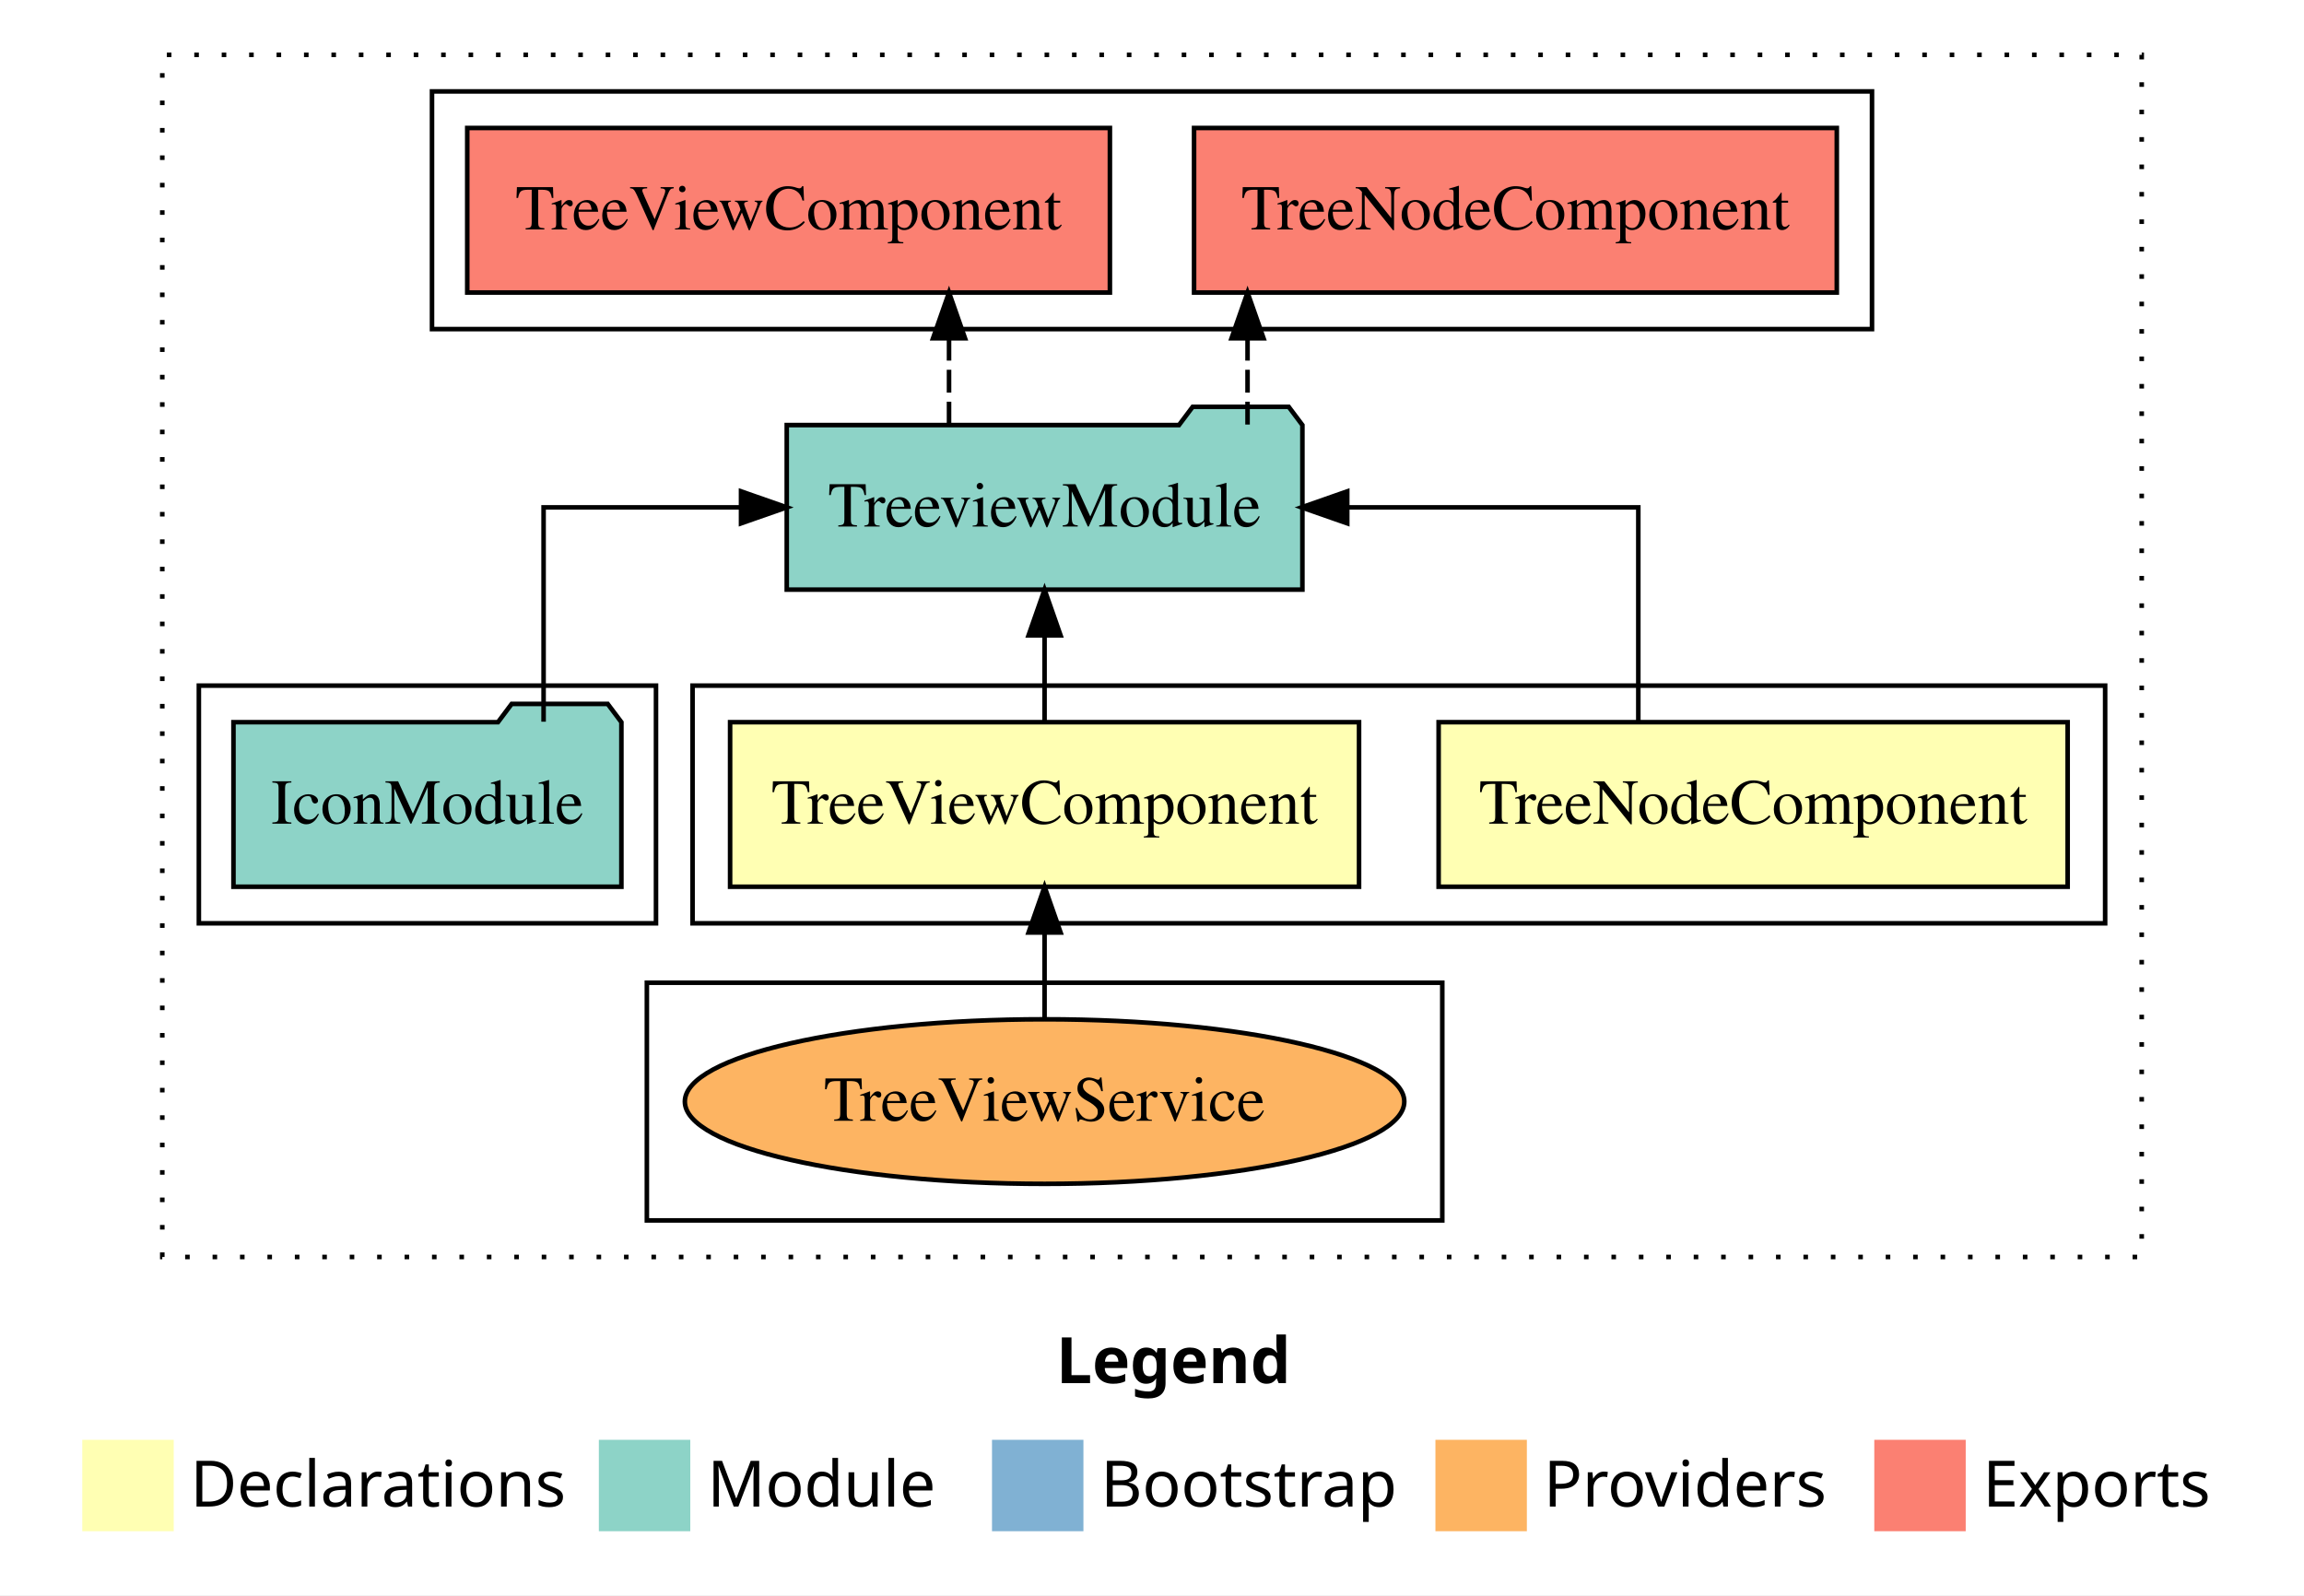
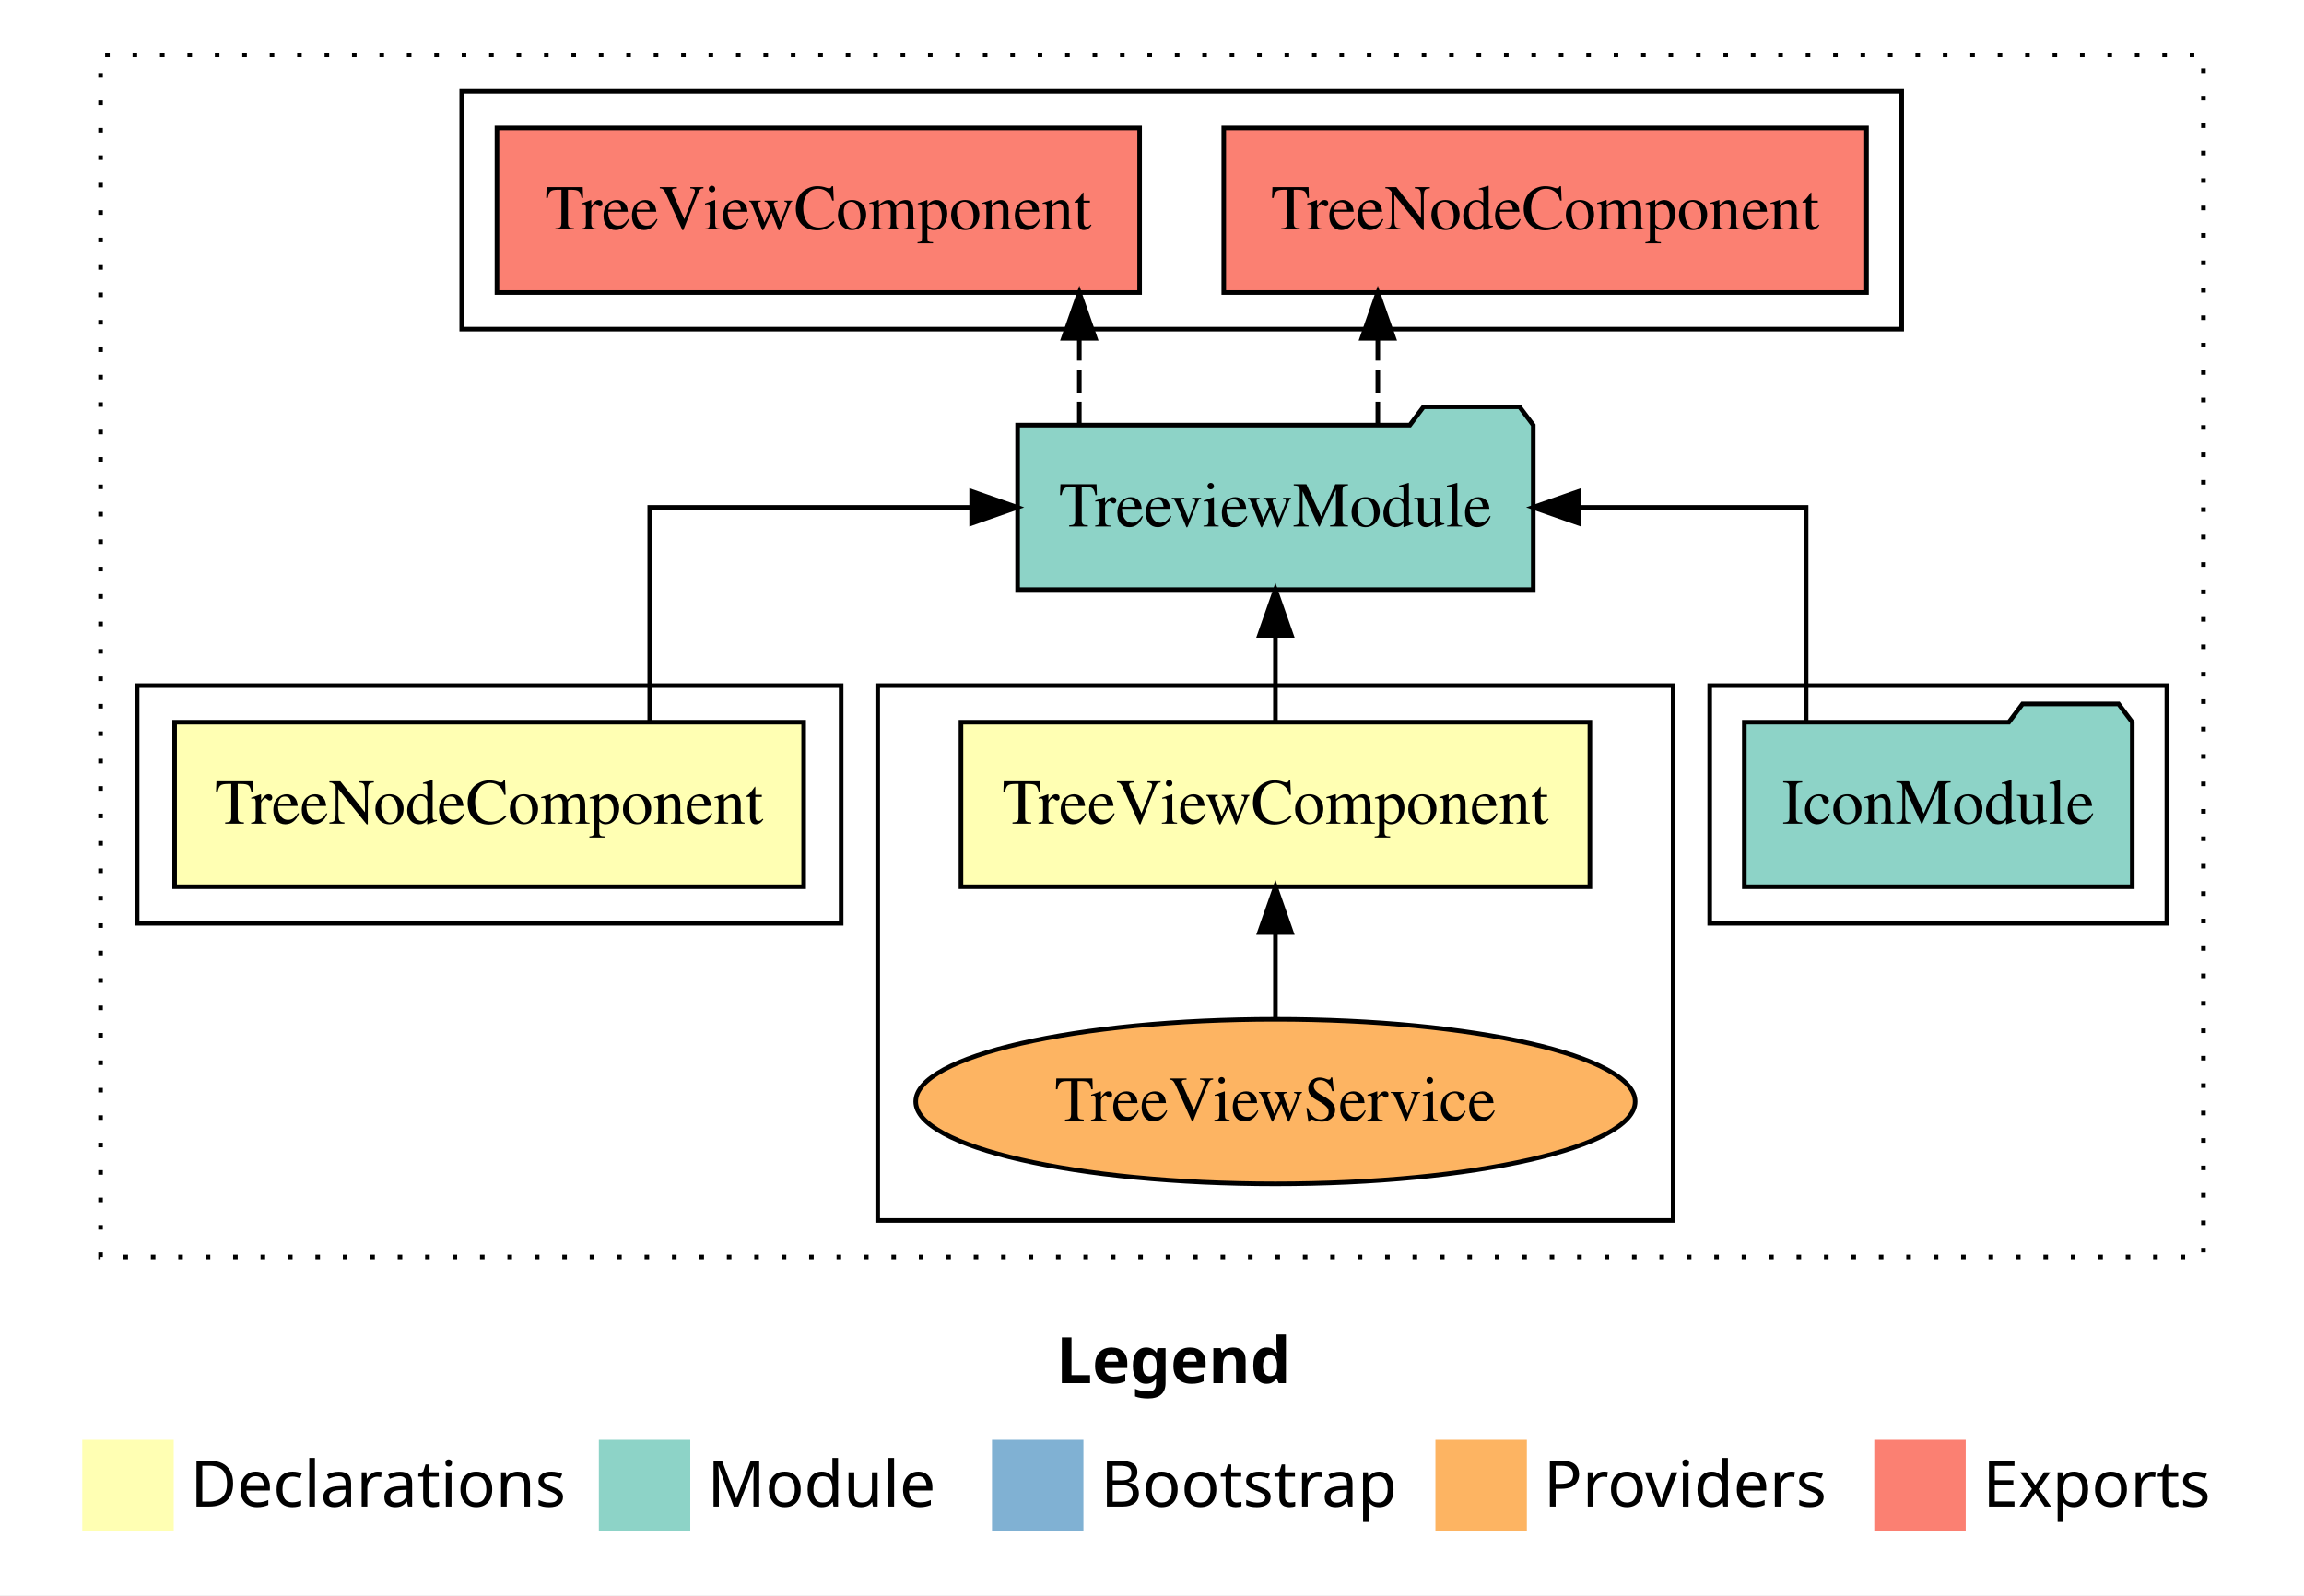
<svg xmlns="http://www.w3.org/2000/svg" width="504pt" height="349pt" viewBox="0.00 0.00 504.00 349.00">
  <g id="graph0" class="graph" transform="scale(1 1) rotate(0) translate(4 345)">
    <polygon fill="white" stroke="transparent" points="-4,4 -4,-345 500,-345 500,4 -4,4" />
    <text text-anchor="start" x="227.01" y="-42.4" font-family="Times-12" font-weight="bold" font-size="14.00">Legend</text>
    <polygon fill="#ffffb3" stroke="transparent" points="14,-10 14,-30 34,-30 34,-10 14,-10" />
    <text text-anchor="start" x="37.63" y="-15.4" font-family="Times-12" font-size="14.00">  Declarations</text>
    <polygon fill="#8dd3c7" stroke="transparent" points="127,-10 127,-30 147,-30 147,-10 127,-10" />
    <text text-anchor="start" x="150.73" y="-15.4" font-family="Times-12" font-size="14.00">  Module</text>
    <polygon fill="#80b1d3" stroke="transparent" points="213,-10 213,-30 233,-30 233,-10 213,-10" />
    <text text-anchor="start" x="236.78" y="-15.4" font-family="Times-12" font-size="14.00">  Bootstrap</text>
    <polygon fill="#fdb462" stroke="transparent" points="310,-10 310,-30 330,-30 330,-10 310,-10" />
    <text text-anchor="start" x="333.67" y="-15.4" font-family="Times-12" font-size="14.00">  Providers</text>
    <polygon fill="#fb8072" stroke="transparent" points="406,-10 406,-30 426,-30 426,-10 406,-10" />
    <text text-anchor="start" x="429.73" y="-15.4" font-family="Times-12" font-size="14.00">  Exports</text>
    <g id="clust1" class="cluster">
-       <polygon fill="none" stroke="black" stroke-dasharray="1,5" points="31.5,-70 31.5,-333 464.5,-333 464.5,-70 31.5,-70" />
+       <polygon fill="none" stroke="black" stroke-dasharray="1,5" points="18,-70 18,-333 478,-333 478,-70 18,-70" />
+     </g>
+     <g id="clust5" class="cluster">
+       <polygon fill="none" stroke="black" points="370,-143 370,-195 470,-195 470,-143 370,-143" />
+     </g>
+     <g id="clust4" class="cluster">
+       <polygon fill="none" stroke="black" points="188,-78 188,-195 362,-195 362,-78 188,-78" />
+     </g>
+     <g id="clust6" class="cluster">
+       <polygon fill="none" stroke="black" points="97,-273 97,-325 412,-325 412,-273 97,-273" />
    </g>
    <g id="clust2" class="cluster">
-       <polygon fill="none" stroke="black" points="147.5,-143 147.5,-195 456.5,-195 456.5,-143 147.5,-143" />
-     </g>
-     <g id="clust4" class="cluster">
-       <polygon fill="none" stroke="black" points="137.5,-78 137.5,-130 311.5,-130 311.5,-78 137.5,-78" />
-     </g>
-     <g id="clust6" class="cluster">
-       <polygon fill="none" stroke="black" points="90.5,-273 90.5,-325 405.5,-325 405.5,-273 90.5,-273" />
-     </g>
-     <g id="clust5" class="cluster">
-       <polygon fill="none" stroke="black" points="39.5,-143 39.5,-195 139.5,-195 139.5,-143 39.5,-143" />
+       <polygon fill="none" stroke="black" points="26,-143 26,-195 180,-195 180,-143 26,-143" />
    </g>
    <g id="node1" class="node">
-       <polygon fill="#ffffb3" stroke="black" points="448.3,-187 310.7,-187 310.7,-151 448.3,-151 448.3,-187" />
-       <text text-anchor="middle" x="379.5" y="-164.8" font-family="Times,serif" font-size="14.00">TreeNodeComponent</text>
+       <polygon fill="#ffffb3" stroke="black" points="171.8,-187 34.2,-187 34.2,-151 171.8,-151 171.8,-187" />
+       <text text-anchor="middle" x="103" y="-164.8" font-family="Times,serif" font-size="14.00">TreeNodeComponent</text>
    </g>
    <g id="node3" class="node">
-       <polygon fill="#8dd3c7" stroke="black" points="280.9,-252 277.9,-256 256.9,-256 253.9,-252 168.1,-252 168.1,-216 280.9,-216 280.9,-252" />
-       <text text-anchor="middle" x="224.5" y="-229.8" font-family="Times,serif" font-size="14.00">TreeviewModule</text>
+       <polygon fill="#8dd3c7" stroke="black" points="331.4,-252 328.4,-256 307.4,-256 304.4,-252 218.6,-252 218.6,-216 331.4,-216 331.4,-252" />
+       <text text-anchor="middle" x="275" y="-229.8" font-family="Times,serif" font-size="14.00">TreeviewModule</text>
    </g>
    <g id="edge1" class="edge">
-       <path fill="none" stroke="black" d="M354.38,-187.11C354.38,-206.34 354.38,-234 354.38,-234 354.38,-234 290.71,-234 290.71,-234" />
-       <polygon fill="black" stroke="black" points="290.71,-230.5 280.71,-234 290.71,-237.5 290.71,-230.5" />
+       <path fill="none" stroke="black" d="M138.13,-187.11C138.13,-206.34 138.13,-234 138.13,-234 138.13,-234 208.54,-234 208.54,-234" />
+       <polygon fill="black" stroke="black" points="208.54,-237.5 218.54,-234 208.54,-230.5 208.54,-237.5" />
    </g>
    <g id="node2" class="node">
-       <polygon fill="#ffffb3" stroke="black" points="293.29,-187 155.71,-187 155.71,-151 293.29,-151 293.29,-187" />
-       <text text-anchor="middle" x="224.5" y="-164.8" font-family="Times,serif" font-size="14.00">TreeViewComponent</text>
+       <polygon fill="#ffffb3" stroke="black" points="343.79,-187 206.21,-187 206.21,-151 343.79,-151 343.79,-187" />
+       <text text-anchor="middle" x="275" y="-164.8" font-family="Times,serif" font-size="14.00">TreeViewComponent</text>
    </g>
    <g id="edge2" class="edge">
-       <path fill="none" stroke="black" d="M224.5,-187.11C224.5,-187.11 224.5,-205.99 224.5,-205.99" />
-       <polygon fill="black" stroke="black" points="221,-205.99 224.5,-215.99 228,-205.99 221,-205.99" />
+       <path fill="none" stroke="black" d="M275,-187.11C275,-187.11 275,-205.99 275,-205.99" />
+       <polygon fill="black" stroke="black" points="271.5,-205.99 275,-215.99 278.5,-205.99 271.5,-205.99" />
    </g>
    <g id="node6" class="node">
-       <polygon fill="#fb8072" stroke="black" points="397.8,-317 257.2,-317 257.2,-281 397.8,-281 397.8,-317" />
-       <text text-anchor="middle" x="327.5" y="-294.8" font-family="Times,serif" font-size="14.00">TreeNodeComponent </text>
+       <polygon fill="#fb8072" stroke="black" points="404.3,-317 263.7,-317 263.7,-281 404.3,-281 404.3,-317" />
+       <text text-anchor="middle" x="334" y="-294.8" font-family="Times,serif" font-size="14.00">TreeNodeComponent </text>
    </g>
    <g id="edge5" class="edge">
-       <path fill="none" stroke="black" stroke-dasharray="5,2" d="M268.9,-252.11C268.9,-252.11 268.9,-270.99 268.9,-270.99" />
-       <polygon fill="black" stroke="black" points="265.4,-270.99 268.9,-280.99 272.4,-270.99 265.4,-270.99" />
+       <path fill="none" stroke="black" stroke-dasharray="5,2" d="M297.4,-252.11C297.4,-252.11 297.4,-270.99 297.4,-270.99" />
+       <polygon fill="black" stroke="black" points="293.9,-270.99 297.4,-280.99 300.9,-270.99 293.9,-270.99" />
    </g>
    <g id="node7" class="node">
-       <polygon fill="#fb8072" stroke="black" points="238.79,-317 98.21,-317 98.21,-281 238.79,-281 238.79,-317" />
-       <text text-anchor="middle" x="168.5" y="-294.8" font-family="Times,serif" font-size="14.00">TreeViewComponent </text>
+       <polygon fill="#fb8072" stroke="black" points="245.29,-317 104.71,-317 104.71,-281 245.29,-281 245.29,-317" />
+       <text text-anchor="middle" x="175" y="-294.8" font-family="Times,serif" font-size="14.00">TreeViewComponent </text>
    </g>
    <g id="edge6" class="edge">
-       <path fill="none" stroke="black" stroke-dasharray="5,2" d="M203.6,-252.11C203.6,-252.11 203.6,-270.99 203.6,-270.99" />
-       <polygon fill="black" stroke="black" points="200.1,-270.99 203.6,-280.99 207.1,-270.99 200.1,-270.99" />
+       <path fill="none" stroke="black" stroke-dasharray="5,2" d="M232.1,-252.11C232.1,-252.11 232.1,-270.99 232.1,-270.99" />
+       <polygon fill="black" stroke="black" points="228.6,-270.99 232.1,-280.99 235.6,-270.99 228.6,-270.99" />
    </g>
    <g id="node4" class="node">
-       <ellipse fill="#fdb462" stroke="black" cx="224.5" cy="-104" rx="78.69" ry="18" />
-       <text text-anchor="middle" x="224.5" y="-99.8" font-family="Times,serif" font-size="14.00">TreeViewService</text>
+       <ellipse fill="#fdb462" stroke="black" cx="275" cy="-104" rx="78.69" ry="18" />
+       <text text-anchor="middle" x="275" y="-99.8" font-family="Times,serif" font-size="14.00">TreeViewService</text>
    </g>
    <g id="edge3" class="edge">
-       <path fill="none" stroke="black" d="M224.5,-122.11C224.5,-122.11 224.5,-140.99 224.5,-140.99" />
-       <polygon fill="black" stroke="black" points="221,-140.99 224.5,-150.99 228,-140.99 221,-140.99" />
+       <path fill="none" stroke="black" d="M275,-122.11C275,-122.11 275,-140.99 275,-140.99" />
+       <polygon fill="black" stroke="black" points="271.5,-140.99 275,-150.99 278.5,-140.99 271.5,-140.99" />
    </g>
    <g id="node5" class="node">
-       <polygon fill="#8dd3c7" stroke="black" points="131.93,-187 128.93,-191 107.93,-191 104.93,-187 47.07,-187 47.07,-151 131.93,-151 131.93,-187" />
-       <text text-anchor="middle" x="89.5" y="-164.8" font-family="Times,serif" font-size="14.00">IconModule</text>
+       <polygon fill="#8dd3c7" stroke="black" points="462.43,-187 459.43,-191 438.43,-191 435.43,-187 377.57,-187 377.57,-151 462.43,-151 462.43,-187" />
+       <text text-anchor="middle" x="420" y="-164.8" font-family="Times,serif" font-size="14.00">IconModule</text>
    </g>
    <g id="edge4" class="edge">
-       <path fill="none" stroke="black" d="M114.91,-187.11C114.91,-206.34 114.91,-234 114.91,-234 114.91,-234 158.1,-234 158.1,-234" />
-       <polygon fill="black" stroke="black" points="158.1,-237.5 168.1,-234 158.1,-230.5 158.1,-237.5" />
+       <path fill="none" stroke="black" d="M391.09,-187.11C391.09,-206.34 391.09,-234 391.09,-234 391.09,-234 341.35,-234 341.35,-234" />
+       <polygon fill="black" stroke="black" points="341.35,-230.5 331.35,-234 341.35,-237.5 341.35,-230.5" />
    </g>
  </g>
</svg>
